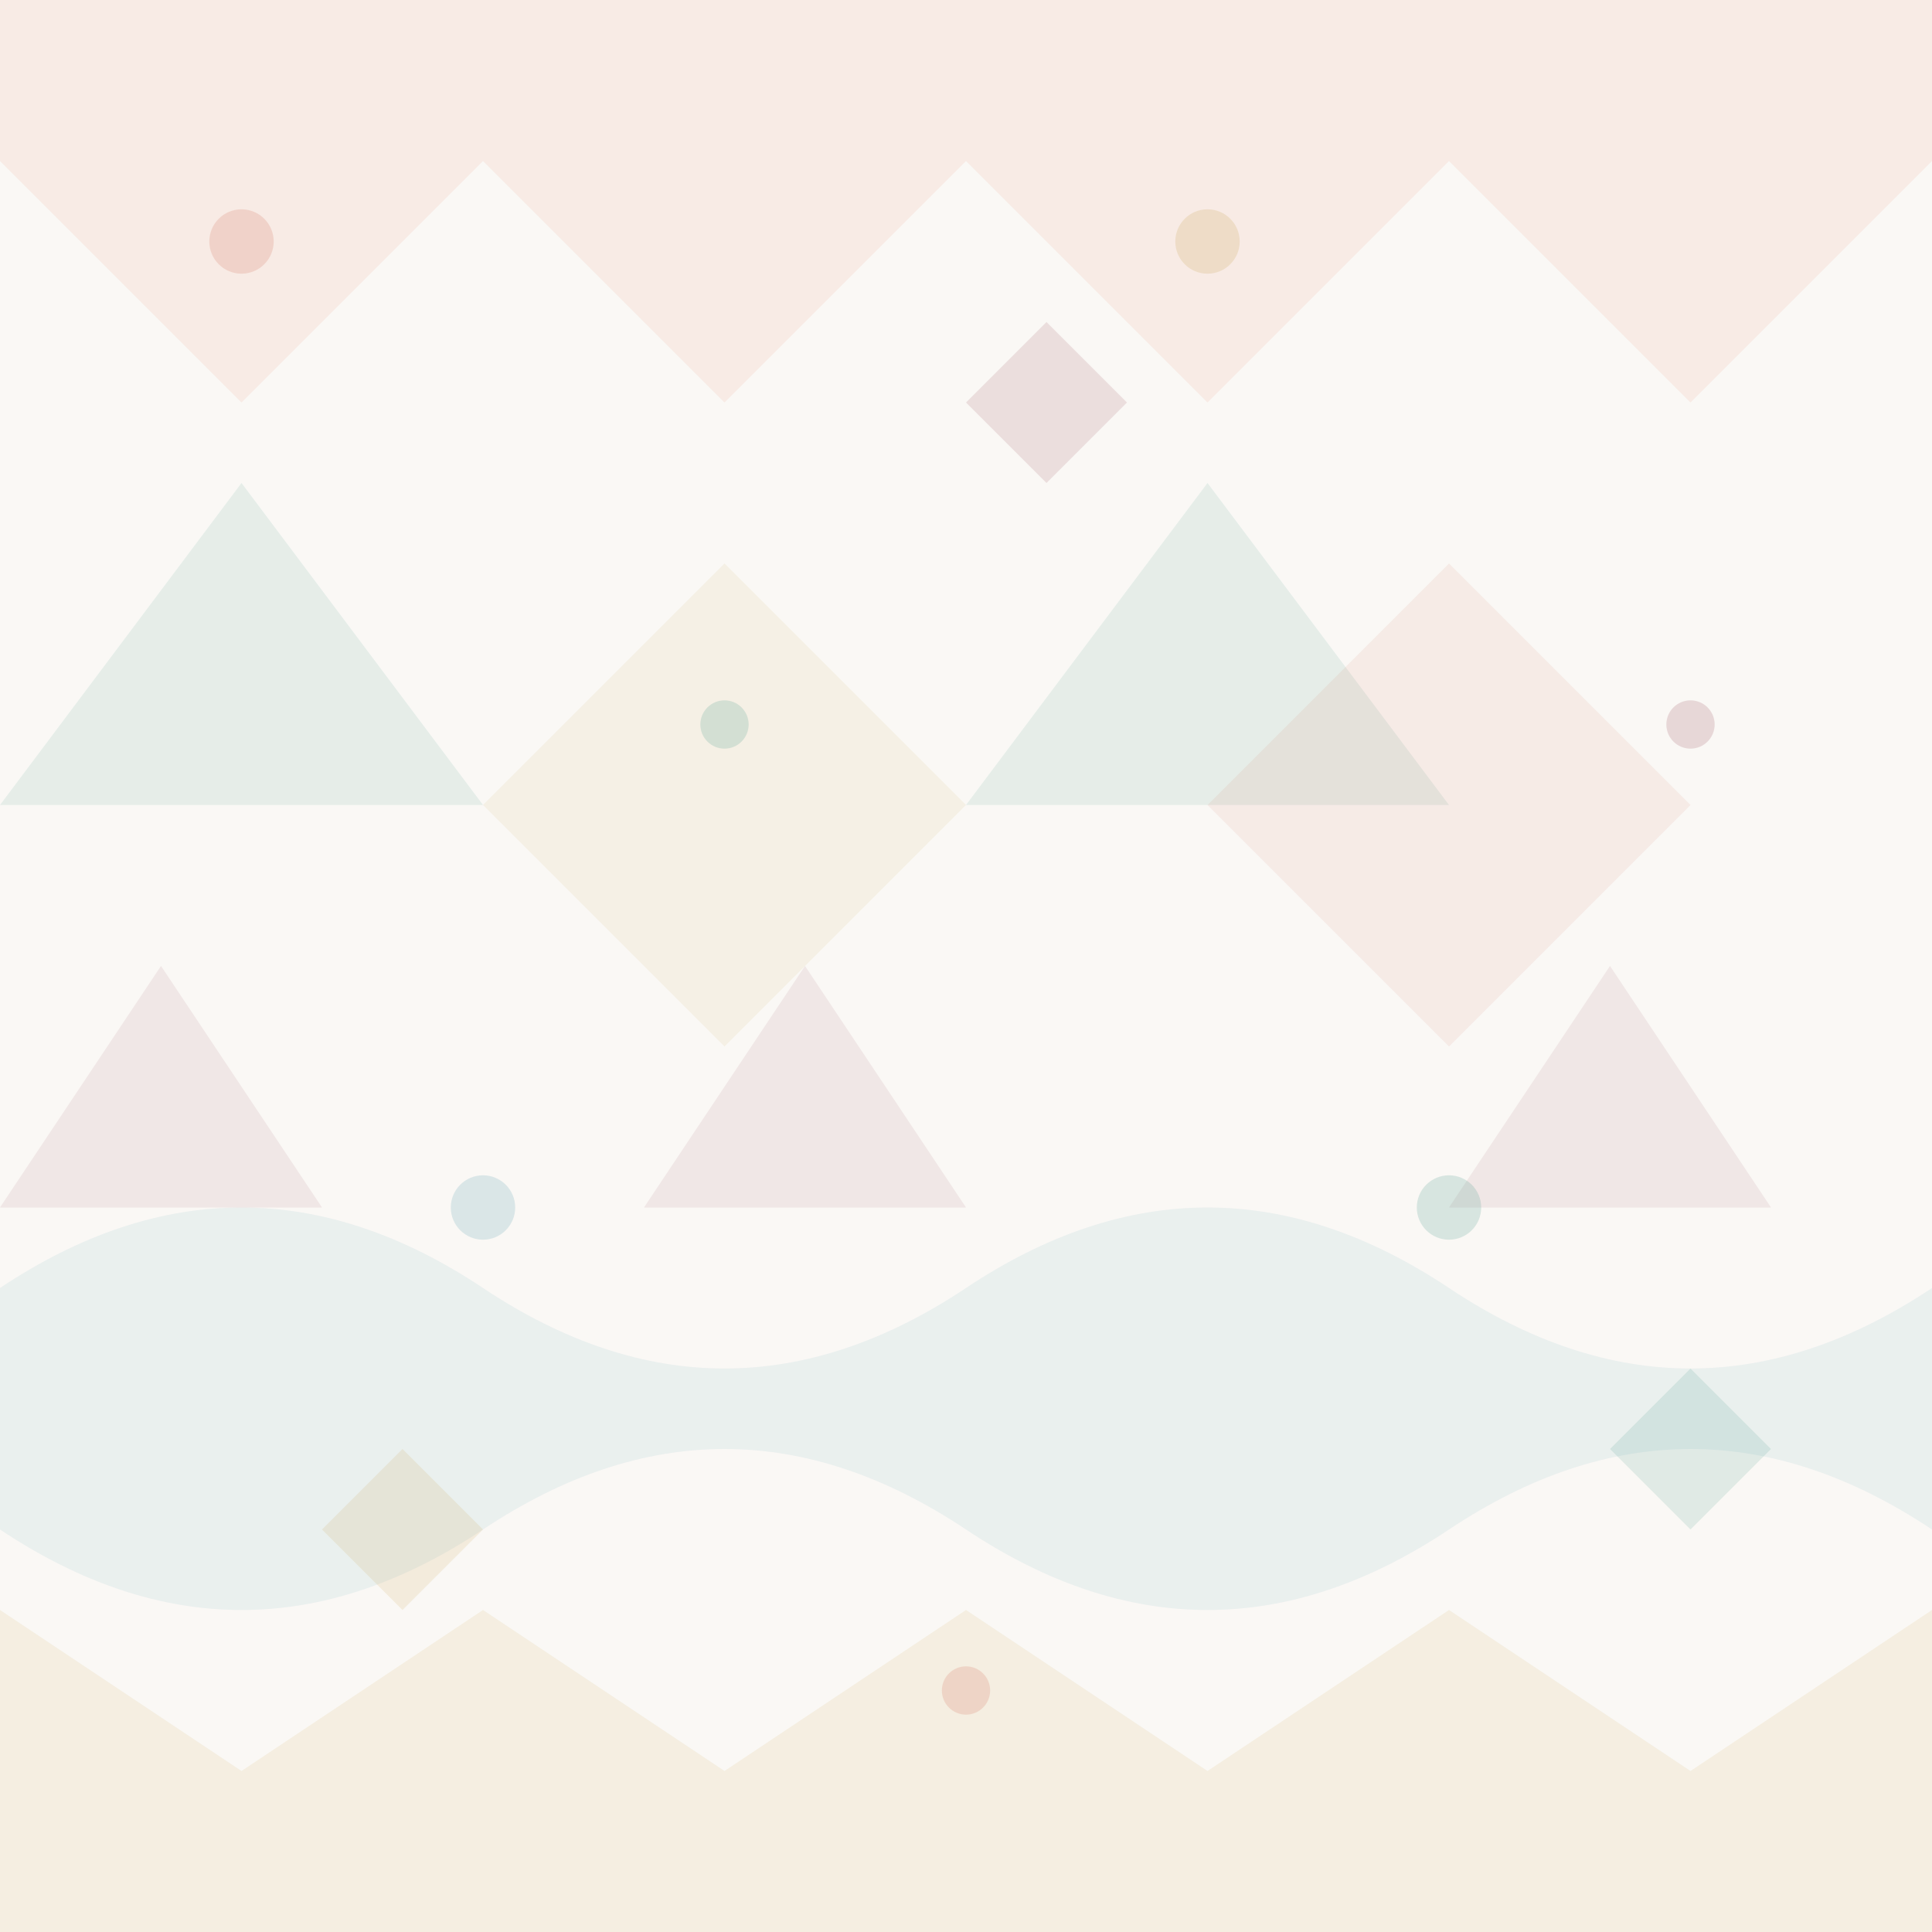
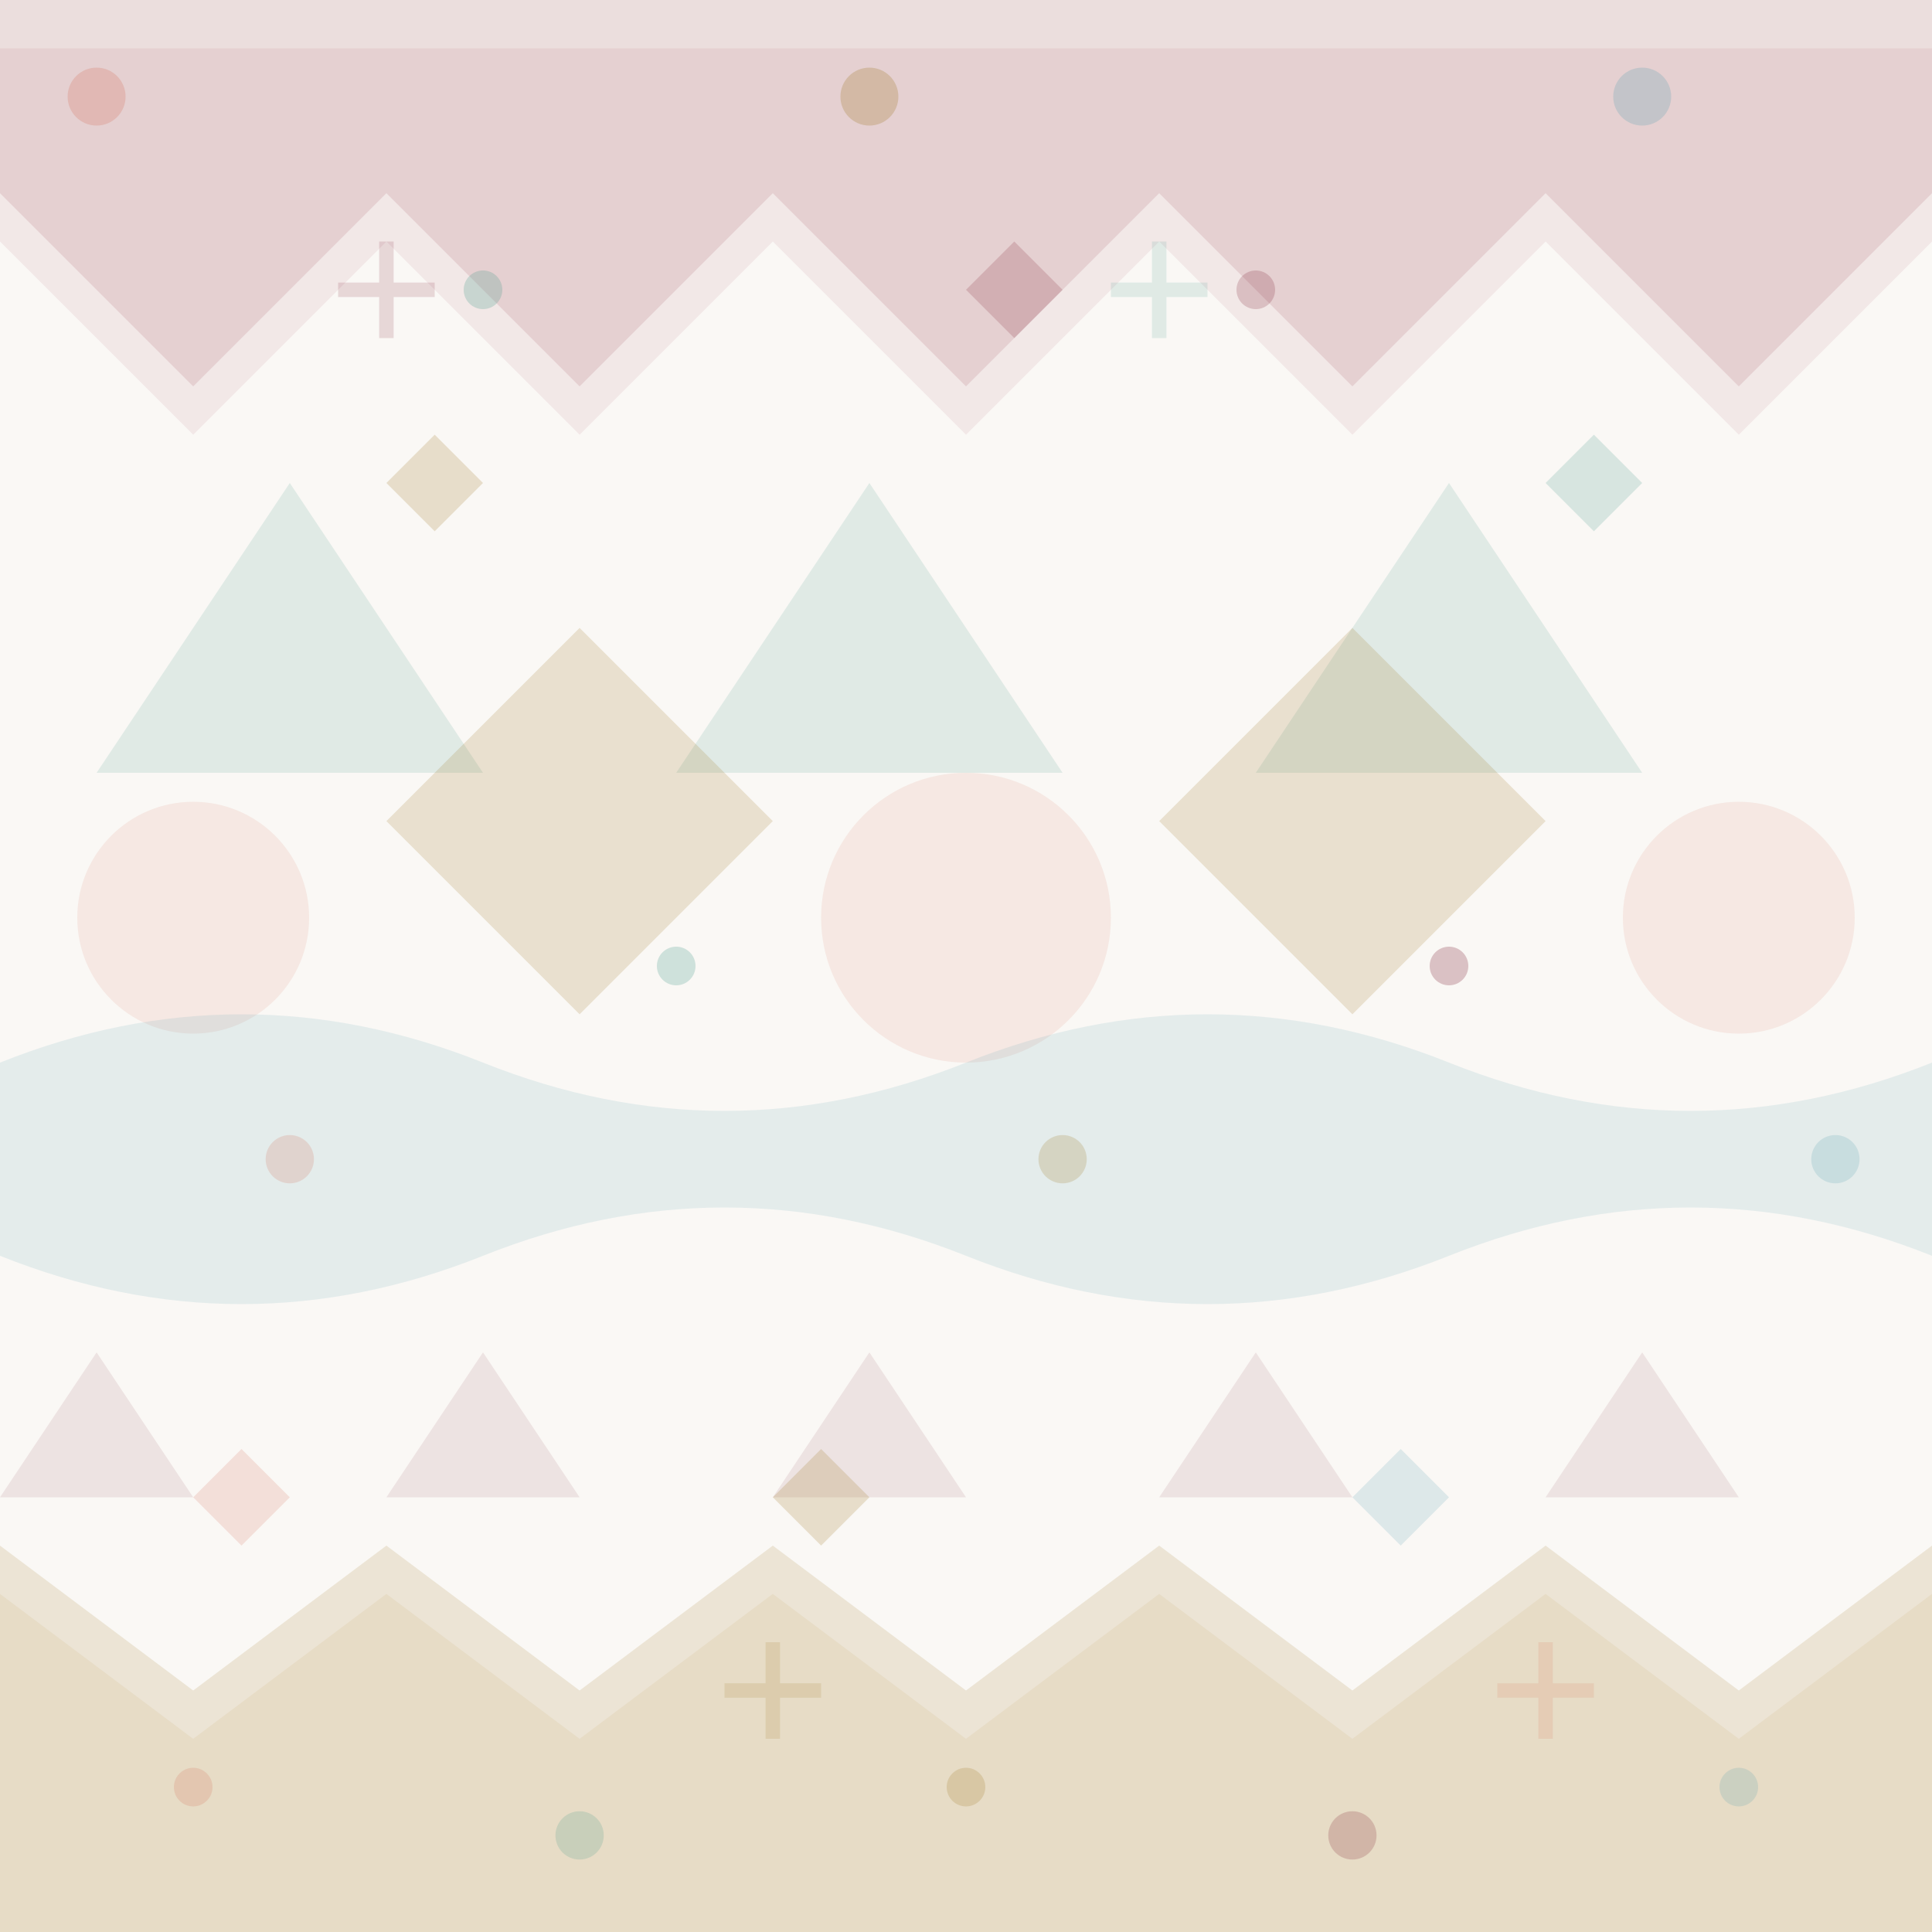
- <svg xmlns="http://www.w3.org/2000/svg" width="120" height="120" viewBox="0 0 120 120">
+ <svg xmlns="http://www.w3.org/2000/svg" width="200" height="200" viewBox="0 0 200 200">
  <defs>
-     <pattern id="junkanoo" x="0" y="0" width="120" height="120" patternUnits="userSpaceOnUse">
-       <rect width="120" height="120" fill="#faf8f5" />
-       <path d="M0 10 L15 25 L30 10 L45 25 L60 10 L75 25 L90 10 L105 25 L120 10 L120 0 L0 0 Z" fill="#e8a08a" opacity="0.15" />
-       <polygon points="15,30 30,50 0,50" fill="#4a9a8a" opacity="0.12" />
-       <polygon points="75,30 90,50 60,50" fill="#4a9a8a" opacity="0.12" />
-       <polygon points="45,35 60,50 45,65 30,50" fill="#c8a24e" opacity="0.1" />
-       <polygon points="90,35 105,50 90,65 75,50" fill="#d4705a" opacity="0.1" />
-       <polygon points="10,60 20,75 0,75" fill="#7a1a2e" opacity="0.08" />
-       <polygon points="50,60 60,75 40,75" fill="#7a1a2e" opacity="0.08" />
-       <polygon points="100,60 110,75 90,75" fill="#7a1a2e" opacity="0.08" />
-       <path d="M0 80 Q15 70 30 80 Q45 90 60 80 Q75 70 90 80 Q105 90 120 80 L120 95 Q105 85 90 95 Q75 105 60 95 Q45 85 30 95 Q15 105 0 95 Z" fill="#5aa0b0" opacity="0.1" />
-       <path d="M0 100 L15 110 L30 100 L45 110 L60 100 L75 110 L90 100 L105 110 L120 100 L120 120 L0 120 Z" fill="#c8a24e" opacity="0.12" />
-       <circle cx="15" cy="15" r="2" fill="#d4705a" opacity="0.2" />
-       <circle cx="45" cy="45" r="1.5" fill="#4a9a8a" opacity="0.2" />
-       <circle cx="75" cy="15" r="2" fill="#c8a24e" opacity="0.2" />
-       <circle cx="105" cy="45" r="1.5" fill="#7a1a2e" opacity="0.15" />
-       <circle cx="30" cy="75" r="2" fill="#5aa0b0" opacity="0.2" />
-       <circle cx="60" cy="105" r="1.5" fill="#d4705a" opacity="0.2" />
-       <circle cx="90" cy="75" r="2" fill="#4a9a8a" opacity="0.2" />
-       <polygon points="25,90 30,95 25,100 20,95" fill="#c8a24e" opacity="0.15" />
-       <polygon points="65,20 70,25 65,30 60,25" fill="#7a1a2e" opacity="0.12" />
-       <polygon points="105,85 110,90 105,95 100,90" fill="#4a9a8a" opacity="0.15" />
+     <pattern id="junkanoo" x="0" y="0" width="200" height="200" patternUnits="userSpaceOnUse">
+       <rect width="200" height="200" fill="#faf8f5" />
+       <path d="M0 20 L20 40 L40 20 L60 40 L80 20 L100 40 L120 20 L140 40 L160 20 L180 40 L200 20 L200 0 L0 0 Z" fill="#7a1a2e" opacity="0.12" />
+       <path d="M0 25 L20 45 L40 25 L60 45 L80 25 L100 45 L120 25 L140 45 L160 25 L180 45 L200 25 L200 5 L0 5 Z" fill="#9a2a3e" opacity="0.08" />
+       <polygon points="30,50 50,80 10,80" fill="#4a9a8a" opacity="0.15" />
+       <polygon points="90,50 110,80 70,80" fill="#4a9a8a" opacity="0.15" />
+       <polygon points="150,50 170,80 130,80" fill="#4a9a8a" opacity="0.15" />
+       <polygon points="60,65 80,85 60,105 40,85" fill="#9a7520" opacity="0.18" />
+       <polygon points="140,65 160,85 140,105 120,85" fill="#9a7520" opacity="0.18" />
+       <circle cx="20" cy="95" r="12" fill="#d4705a" opacity="0.12" />
+       <circle cx="100" cy="95" r="15" fill="#d4705a" opacity="0.12" />
+       <circle cx="180" cy="95" r="12" fill="#d4705a" opacity="0.12" />
+       <path d="M0 110 Q25 100 50 110 Q75 120 100 110 Q125 100 150 110 Q175 120 200 110 L200 130 Q175 120 150 130 Q125 140 100 130 Q75 120 50 130 Q25 140 0 130 Z" fill="#5aa0b0" opacity="0.14" />
+       <polygon points="10,140 20,155 0,155" fill="#7a1a2e" opacity="0.1" />
+       <polygon points="50,140 60,155 40,155" fill="#7a1a2e" opacity="0.1" />
+       <polygon points="90,140 100,155 80,155" fill="#7a1a2e" opacity="0.1" />
+       <polygon points="130,140 140,155 120,155" fill="#7a1a2e" opacity="0.1" />
+       <polygon points="170,140 180,155 160,155" fill="#7a1a2e" opacity="0.1" />
+       <path d="M0 160 L20 175 L40 160 L60 175 L80 160 L100 175 L120 160 L140 175 L160 160 L180 175 L200 160 L200 200 L0 200 Z" fill="#9a7520" opacity="0.15" />
+       <path d="M0 165 L20 180 L40 165 L60 180 L80 165 L100 180 L120 165 L140 180 L160 165 L180 180 L200 165 L200 200 L0 200 Z" fill="#b89040" opacity="0.1" />
+       <circle cx="10" cy="10" r="3" fill="#d4705a" opacity="0.25" />
+       <circle cx="50" cy="30" r="2" fill="#4a9a8a" opacity="0.25" />
+       <circle cx="90" cy="10" r="3" fill="#9a7520" opacity="0.25" />
+       <circle cx="130" cy="30" r="2" fill="#7a1a2e" opacity="0.2" />
+       <circle cx="170" cy="10" r="3" fill="#5aa0b0" opacity="0.25" />
+       <circle cx="30" cy="120" r="2.5" fill="#d4705a" opacity="0.2" />
+       <circle cx="70" cy="100" r="2" fill="#4a9a8a" opacity="0.25" />
+       <circle cx="110" cy="120" r="2.5" fill="#9a7520" opacity="0.2" />
+       <circle cx="150" cy="100" r="2" fill="#7a1a2e" opacity="0.25" />
+       <circle cx="190" cy="120" r="2.5" fill="#5aa0b0" opacity="0.2" />
+       <circle cx="20" cy="185" r="2" fill="#d4705a" opacity="0.2" />
+       <circle cx="60" cy="190" r="2.5" fill="#4a9a8a" opacity="0.2" />
+       <circle cx="100" cy="185" r="2" fill="#9a7520" opacity="0.2" />
+       <circle cx="140" cy="190" r="2.5" fill="#7a1a2e" opacity="0.2" />
+       <circle cx="180" cy="185" r="2" fill="#5aa0b0" opacity="0.2" />
+       <polygon points="45,45 50,50 45,55 40,50" fill="#9a7520" opacity="0.2" />
+       <polygon points="105,25 110,30 105,35 100,30" fill="#7a1a2e" opacity="0.18" />
+       <polygon points="165,45 170,50 165,55 160,50" fill="#4a9a8a" opacity="0.2" />
+       <polygon points="25,150 30,155 25,160 20,155" fill="#d4705a" opacity="0.18" />
+       <polygon points="85,150 90,155 85,160 80,155" fill="#9a7520" opacity="0.2" />
+       <polygon points="145,150 150,155 145,160 140,155" fill="#5aa0b0" opacity="0.18" />
+       <g opacity="0.15">
+         <line x1="40" y1="25" x2="40" y2="35" stroke="#7a1a2e" stroke-width="1.5" />
+         <line x1="35" y1="30" x2="45" y2="30" stroke="#7a1a2e" stroke-width="1.5" />
+       </g>
+       <g opacity="0.15">
+         <line x1="120" y1="25" x2="120" y2="35" stroke="#4a9a8a" stroke-width="1.5" />
+         <line x1="115" y1="30" x2="125" y2="30" stroke="#4a9a8a" stroke-width="1.5" />
+       </g>
+       <g opacity="0.15">
+         <line x1="80" y1="170" x2="80" y2="180" stroke="#9a7520" stroke-width="1.5" />
+         <line x1="75" y1="175" x2="85" y2="175" stroke="#9a7520" stroke-width="1.5" />
+       </g>
+       <g opacity="0.15">
+         <line x1="160" y1="170" x2="160" y2="180" stroke="#d4705a" stroke-width="1.5" />
+         <line x1="155" y1="175" x2="165" y2="175" stroke="#d4705a" stroke-width="1.5" />
+       </g>
    </pattern>
  </defs>
  <rect width="100%" height="100%" fill="url(#junkanoo)" />
</svg>
